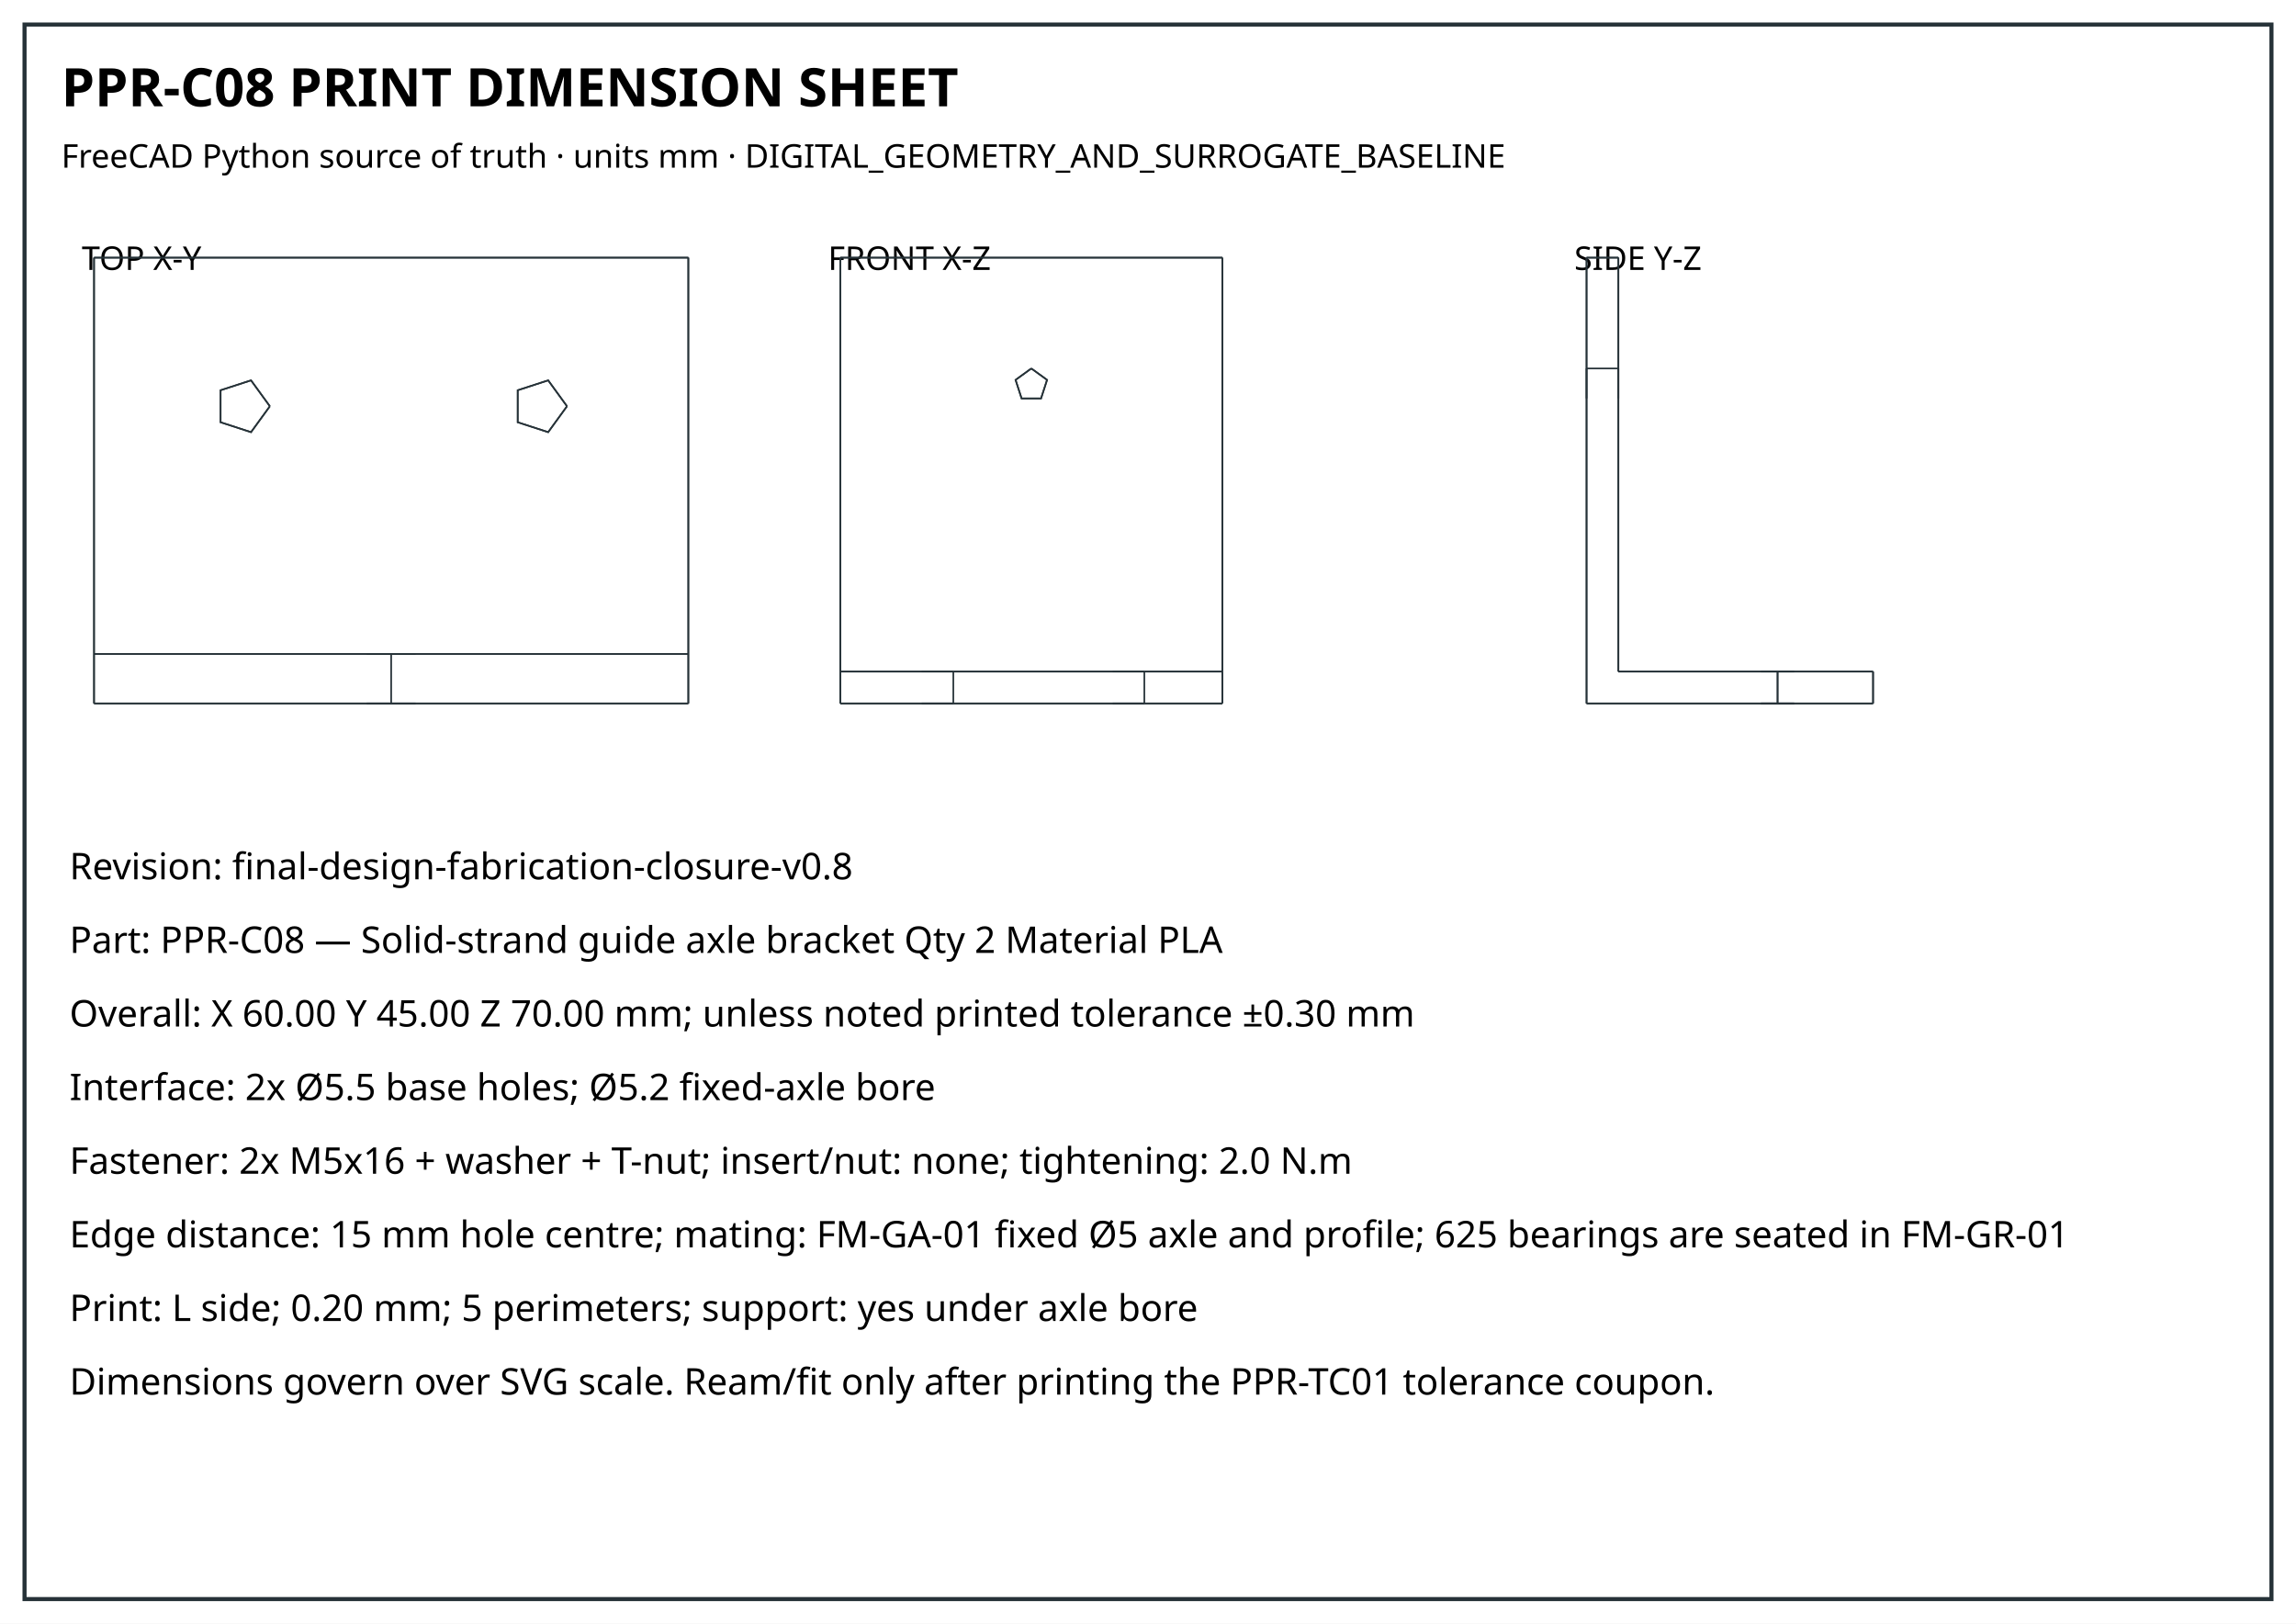
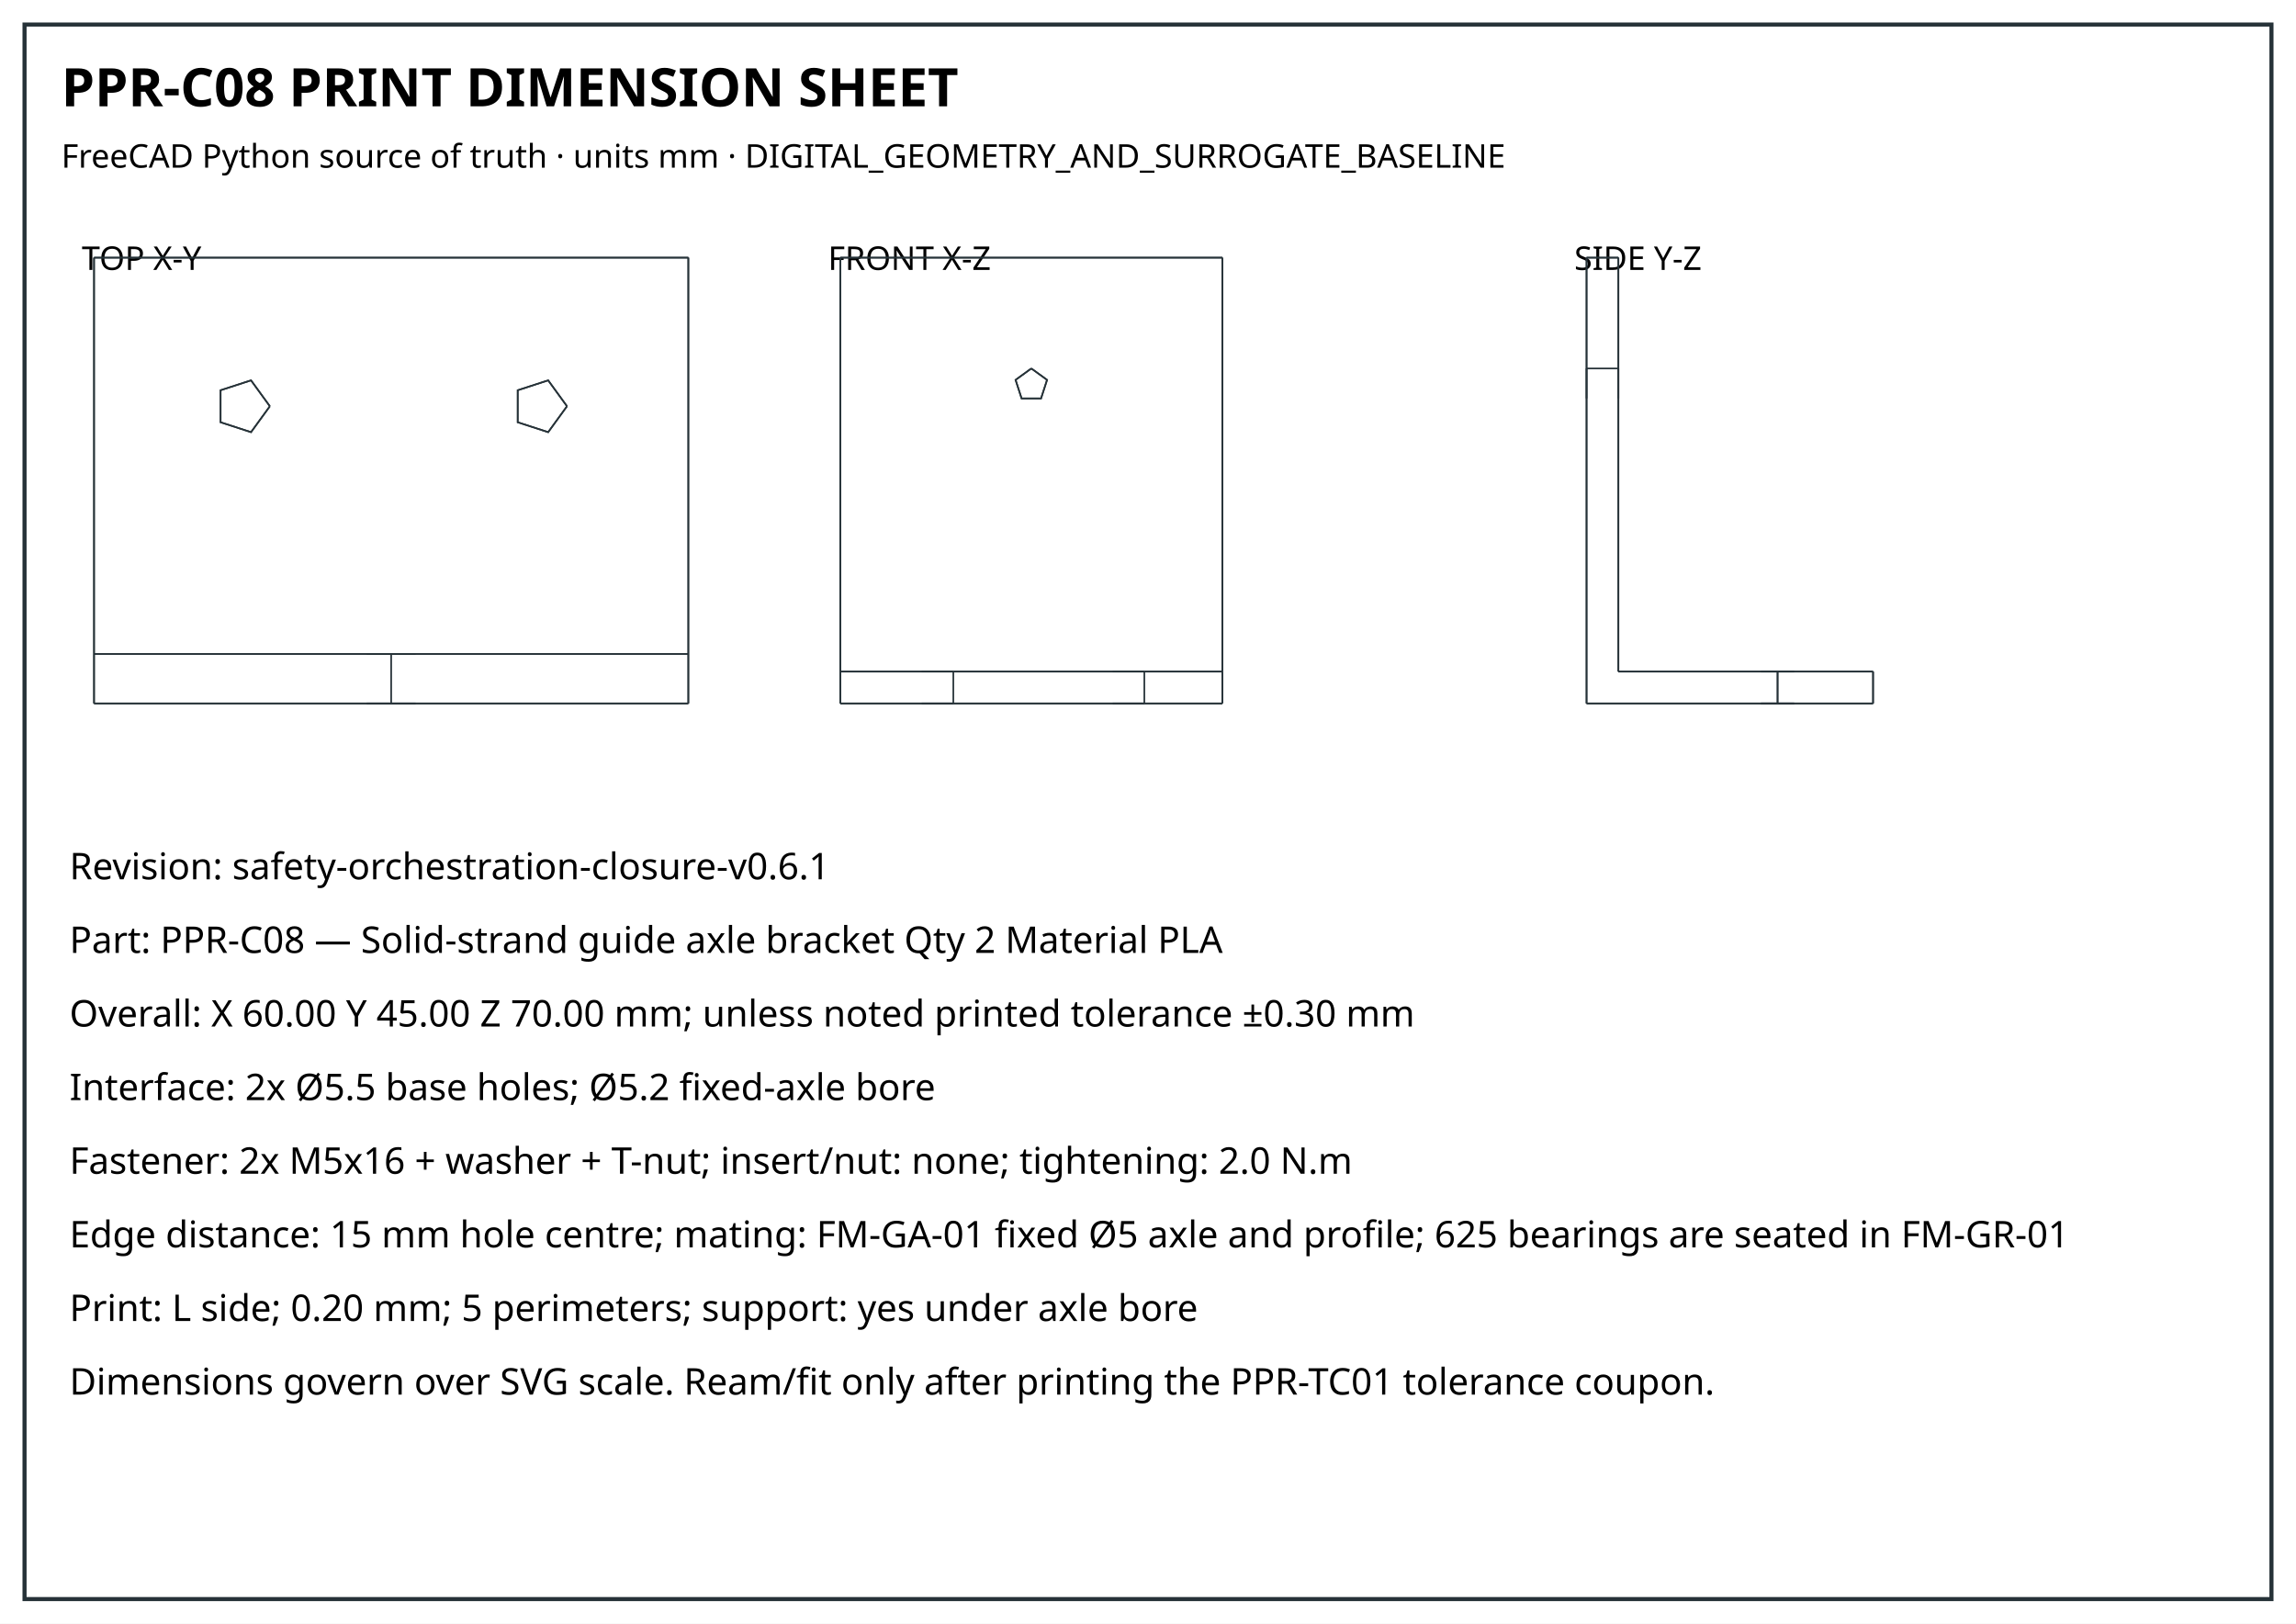
<svg xmlns="http://www.w3.org/2000/svg" width="1123" height="794" viewBox="0 0 1123 794">
  <rect width="1123" height="794" fill="white" />
  <rect x="12" y="12" width="1099" height="770" fill="none" stroke="#263238" stroke-width="2" />
  <text x="30" y="52" font-size="26" font-family="sans-serif" font-weight="bold">PPR-C08 PRINT DIMENSION SHEET</text>
  <text x="30" y="82" font-size="16" font-family="sans-serif">FreeCAD Python source of truth · units mm · DIGITAL_GEOMETRY_AND_SURROGATE_BASELINE</text>
  <g font-family="sans-serif">
    <text x="40" y="132" font-size="16">TOP X-Y</text>
    <polyline points="46.00,344.00 46.00,319.78" fill="none" stroke="#263238" stroke-width="0.8" />
    <polyline points="46.00,319.78 336.67,319.78" fill="none" stroke="#263238" stroke-width="0.8" />
    <polyline points="336.67,344.00 336.67,319.78" fill="none" stroke="#263238" stroke-width="0.8" />
    <polyline points="46.00,344.00 336.67,344.00" fill="none" stroke="#263238" stroke-width="0.8" />
    <polyline points="46.00,319.78 336.67,319.78" fill="none" stroke="#263238" stroke-width="0.8" />
    <polyline points="46.00,319.78 46.00,319.78" fill="none" stroke="#263238" stroke-width="0.8" />
    <polyline points="336.67,319.78 336.67,319.78" fill="none" stroke="#263238" stroke-width="0.8" />
    <polyline points="191.33,319.78 203.31,319.78 198.74,319.78 183.93,319.78 179.35,319.78 191.33,319.78" fill="none" stroke="#263238" stroke-width="0.8" />
    <polyline points="46.00,319.78 46.00,126.00" fill="none" stroke="#263238" stroke-width="0.8" />
    <polyline points="46.00,126.00 336.67,126.00" fill="none" stroke="#263238" stroke-width="0.8" />
    <polyline points="336.67,319.78 336.67,126.00" fill="none" stroke="#263238" stroke-width="0.8" />
    <polyline points="131.99,198.67 122.78,186.00 107.89,190.84 107.89,206.50 122.78,211.34 131.99,198.67" fill="none" stroke="#263238" stroke-width="0.8" />
    <polyline points="277.32,198.67 268.12,186.00 253.22,190.84 253.22,206.50 268.12,211.34 277.32,198.67" fill="none" stroke="#263238" stroke-width="0.8" />
    <polyline points="46.00,126.00 336.67,126.00" fill="none" stroke="#263238" stroke-width="0.8" />
    <polyline points="336.67,126.00 336.67,126.00" fill="none" stroke="#263238" stroke-width="0.8" />
    <polyline points="46.00,126.00 46.00,126.00" fill="none" stroke="#263238" stroke-width="0.8" />
    <polyline points="191.33,344.00 191.33,319.78" fill="none" stroke="#263238" stroke-width="0.8" />
    <polyline points="191.33,344.00 203.31,344.00 198.74,344.00 183.93,344.00 179.35,344.00 191.33,344.00" fill="none" stroke="#263238" stroke-width="0.8" />
    <polyline points="131.99,198.67 131.99,198.67" fill="none" stroke="#263238" stroke-width="0.8" />
    <polyline points="131.99,198.67 122.78,186.00 107.89,190.84 107.89,206.50 122.78,211.34 131.99,198.67" fill="none" stroke="#263238" stroke-width="0.8" />
    <polyline points="277.32,198.67 277.32,198.67" fill="none" stroke="#263238" stroke-width="0.8" />
    <polyline points="277.32,198.67 268.12,186.00 253.22,190.84 253.22,206.50 268.12,211.34 277.32,198.67" fill="none" stroke="#263238" stroke-width="0.8" />
    <polyline points="46.00,344.00 46.00,344.00" fill="none" stroke="#263238" stroke-width="0.8" />
    <polyline points="46.00,344.00 46.00,126.00" fill="none" stroke="#263238" stroke-width="0.8" />
    <polyline points="46.00,344.00 336.67,344.00" fill="none" stroke="#263238" stroke-width="0.8" />
    <polyline points="336.67,344.00 336.67,344.00" fill="none" stroke="#263238" stroke-width="0.8" />
    <polyline points="336.67,344.00 336.67,126.00" fill="none" stroke="#263238" stroke-width="0.8" />
    <text x="405" y="132" font-size="16">FRONT X-Z</text>
    <polyline points="411.00,126.00 411.00,126.00" fill="none" stroke="#263238" stroke-width="0.8" />
    <polyline points="411.00,126.00 597.86,126.00" fill="none" stroke="#263238" stroke-width="0.8" />
    <polyline points="597.86,126.00 597.86,126.00" fill="none" stroke="#263238" stroke-width="0.8" />
    <polyline points="411.00,126.00 597.86,126.00" fill="none" stroke="#263238" stroke-width="0.8" />
    <polyline points="411.00,328.43 597.86,328.43" fill="none" stroke="#263238" stroke-width="0.8" />
    <polyline points="411.00,328.43 411.00,126.00" fill="none" stroke="#263238" stroke-width="0.8" />
    <polyline points="597.86,328.43 597.86,126.00" fill="none" stroke="#263238" stroke-width="0.8" />
    <polyline points="504.43,180.19 512.13,185.78 509.19,194.84 499.67,194.84 496.73,185.78 504.43,180.19" fill="none" stroke="#263238" stroke-width="0.8" />
    <polyline points="411.00,328.43 411.00,328.43" fill="none" stroke="#263238" stroke-width="0.8" />
    <polyline points="411.00,328.43 597.86,328.43" fill="none" stroke="#263238" stroke-width="0.8" />
    <polyline points="597.86,328.43 597.86,328.43" fill="none" stroke="#263238" stroke-width="0.8" />
    <polyline points="466.28,328.43 460.36,328.43 450.79,328.43 450.79,328.43 460.36,328.43 466.28,328.43" fill="none" stroke="#263238" stroke-width="0.8" />
    <polyline points="559.71,328.43 553.79,328.43 544.21,328.43 544.21,328.43 553.79,328.43 559.71,328.43" fill="none" stroke="#263238" stroke-width="0.8" />
    <polyline points="411.00,344.00 597.86,344.00" fill="none" stroke="#263238" stroke-width="0.8" />
    <polyline points="597.86,344.00 597.86,328.43" fill="none" stroke="#263238" stroke-width="0.8" />
    <polyline points="411.00,344.00 411.00,328.43" fill="none" stroke="#263238" stroke-width="0.8" />
    <polyline points="504.43,180.19 504.43,180.19" fill="none" stroke="#263238" stroke-width="0.8" />
    <polyline points="504.43,180.19 512.13,185.78 509.19,194.84 499.67,194.84 496.73,185.78 504.43,180.19" fill="none" stroke="#263238" stroke-width="0.8" />
    <polyline points="466.28,344.00 466.28,328.43" fill="none" stroke="#263238" stroke-width="0.8" />
    <polyline points="466.28,344.00 460.36,344.00 450.79,344.00 450.79,344.00 460.36,344.00 466.28,344.00" fill="none" stroke="#263238" stroke-width="0.8" />
    <polyline points="559.71,344.00 559.71,328.43" fill="none" stroke="#263238" stroke-width="0.8" />
    <polyline points="559.71,344.00 553.79,344.00 544.21,344.00 544.21,344.00 553.79,344.00 559.71,344.00" fill="none" stroke="#263238" stroke-width="0.8" />
    <polyline points="411.00,344.00 411.00,126.00" fill="none" stroke="#263238" stroke-width="0.8" />
    <polyline points="411.00,344.00 411.00,344.00" fill="none" stroke="#263238" stroke-width="0.8" />
    <polyline points="411.00,344.00 597.86,344.00" fill="none" stroke="#263238" stroke-width="0.8" />
    <polyline points="597.86,344.00 597.86,126.00" fill="none" stroke="#263238" stroke-width="0.8" />
    <polyline points="597.86,344.00 597.86,344.00" fill="none" stroke="#263238" stroke-width="0.8" />
    <text x="770" y="132" font-size="16">SIDE Y-Z</text>
    <polyline points="776.00,126.00 791.57,126.00" fill="none" stroke="#263238" stroke-width="0.8" />
    <polyline points="791.57,126.00 791.57,126.00" fill="none" stroke="#263238" stroke-width="0.8" />
    <polyline points="776.00,126.00 791.57,126.00" fill="none" stroke="#263238" stroke-width="0.8" />
    <polyline points="776.00,126.00 776.00,126.00" fill="none" stroke="#263238" stroke-width="0.8" />
    <polyline points="791.57,328.43 791.57,328.43" fill="none" stroke="#263238" stroke-width="0.8" />
    <polyline points="791.57,328.43 791.57,126.00" fill="none" stroke="#263238" stroke-width="0.8" />
    <polyline points="791.57,328.43 791.57,126.00" fill="none" stroke="#263238" stroke-width="0.8" />
    <polyline points="791.57,180.19 791.57,185.78 791.57,194.84 791.57,194.84 791.57,185.78 791.57,180.19" fill="none" stroke="#263238" stroke-width="0.8" />
    <polyline points="791.57,328.43 916.14,328.43" fill="none" stroke="#263238" stroke-width="0.8" />
    <polyline points="916.14,328.43 916.14,328.43" fill="none" stroke="#263238" stroke-width="0.8" />
    <polyline points="791.57,328.43 916.14,328.43" fill="none" stroke="#263238" stroke-width="0.8" />
    <polyline points="869.43,328.43 877.57,328.43 874.46,328.43 864.39,328.43 861.28,328.43 869.43,328.43" fill="none" stroke="#263238" stroke-width="0.8" />
    <polyline points="869.43,328.43 877.57,328.43 874.46,328.43 864.39,328.43 861.28,328.43 869.43,328.43" fill="none" stroke="#263238" stroke-width="0.8" />
    <polyline points="916.14,344.00 916.14,344.00" fill="none" stroke="#263238" stroke-width="0.8" />
    <polyline points="916.14,344.00 916.14,328.43" fill="none" stroke="#263238" stroke-width="0.8" />
    <polyline points="916.14,344.00 916.14,328.43" fill="none" stroke="#263238" stroke-width="0.8" />
    <polyline points="776.00,180.19 791.57,180.19" fill="none" stroke="#263238" stroke-width="0.8" />
    <polyline points="776.00,180.19 776.00,185.78 776.00,194.84 776.00,194.84 776.00,185.78 776.00,180.19" fill="none" stroke="#263238" stroke-width="0.8" />
    <polyline points="869.43,344.00 869.43,328.43" fill="none" stroke="#263238" stroke-width="0.8" />
    <polyline points="869.43,344.00 877.57,344.00 874.46,344.00 864.39,344.00 861.28,344.00 869.43,344.00" fill="none" stroke="#263238" stroke-width="0.8" />
    <polyline points="869.43,344.00 869.43,328.43" fill="none" stroke="#263238" stroke-width="0.8" />
    <polyline points="869.43,344.00 877.57,344.00 874.46,344.00 864.39,344.00 861.28,344.00 869.43,344.00" fill="none" stroke="#263238" stroke-width="0.8" />
    <polyline points="776.00,344.00 776.00,126.00" fill="none" stroke="#263238" stroke-width="0.8" />
    <polyline points="776.00,344.00 916.14,344.00" fill="none" stroke="#263238" stroke-width="0.8" />
    <polyline points="776.00,344.00 776.00,344.00" fill="none" stroke="#263238" stroke-width="0.8" />
    <polyline points="776.00,344.00 776.00,126.00" fill="none" stroke="#263238" stroke-width="0.8" />
    <polyline points="776.00,344.00 916.14,344.00" fill="none" stroke="#263238" stroke-width="0.8" />
-     <text x="34" y="430" font-size="18">Revision: final-design-fabrication-closure-v0.8</text>
+     <text x="34" y="430" font-size="18">Revision: safety-orchestration-closure-v0.6.1</text>
    <text x="34" y="466" font-size="18">Part: PPR-C08 — Solid-strand guide axle bracket  Qty 2  Material PLA</text>
    <text x="34" y="502" font-size="18">Overall: X 60.00  Y 45.00  Z 70.00 mm; unless noted printed tolerance ±0.30 mm</text>
    <text x="34" y="538" font-size="18">Interface: 2x Ø5.5 base holes; Ø5.2 fixed-axle bore</text>
    <text x="34" y="574" font-size="18">Fastener: 2x M5x16 + washer + T-nut; insert/nut: none; tightening: 2.0 N.m</text>
    <text x="34" y="610" font-size="18">Edge distance: 15 mm hole centre; mating: FM-GA-01 fixed Ø5 axle and profile; 625 bearings are seated in FM-GR-01</text>
    <text x="34" y="646" font-size="18">Print: L side; 0.20 mm; 5 perimeters; support: yes under axle bore</text>
    <text x="34" y="682" font-size="18">Dimensions govern over SVG scale. Ream/fit only after printing the PPR-TC01 tolerance coupon.</text>
  </g>
</svg>
